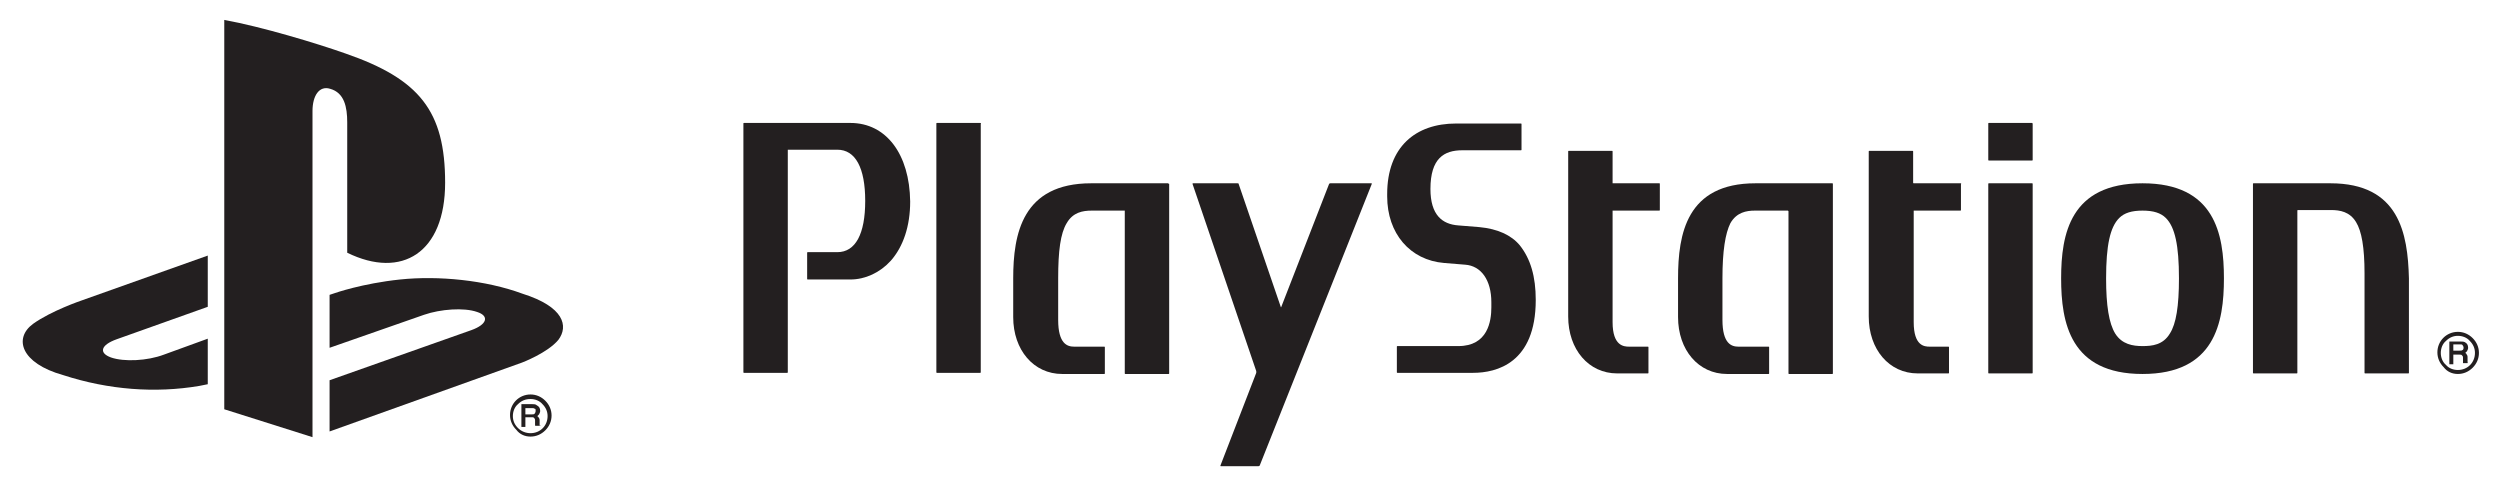
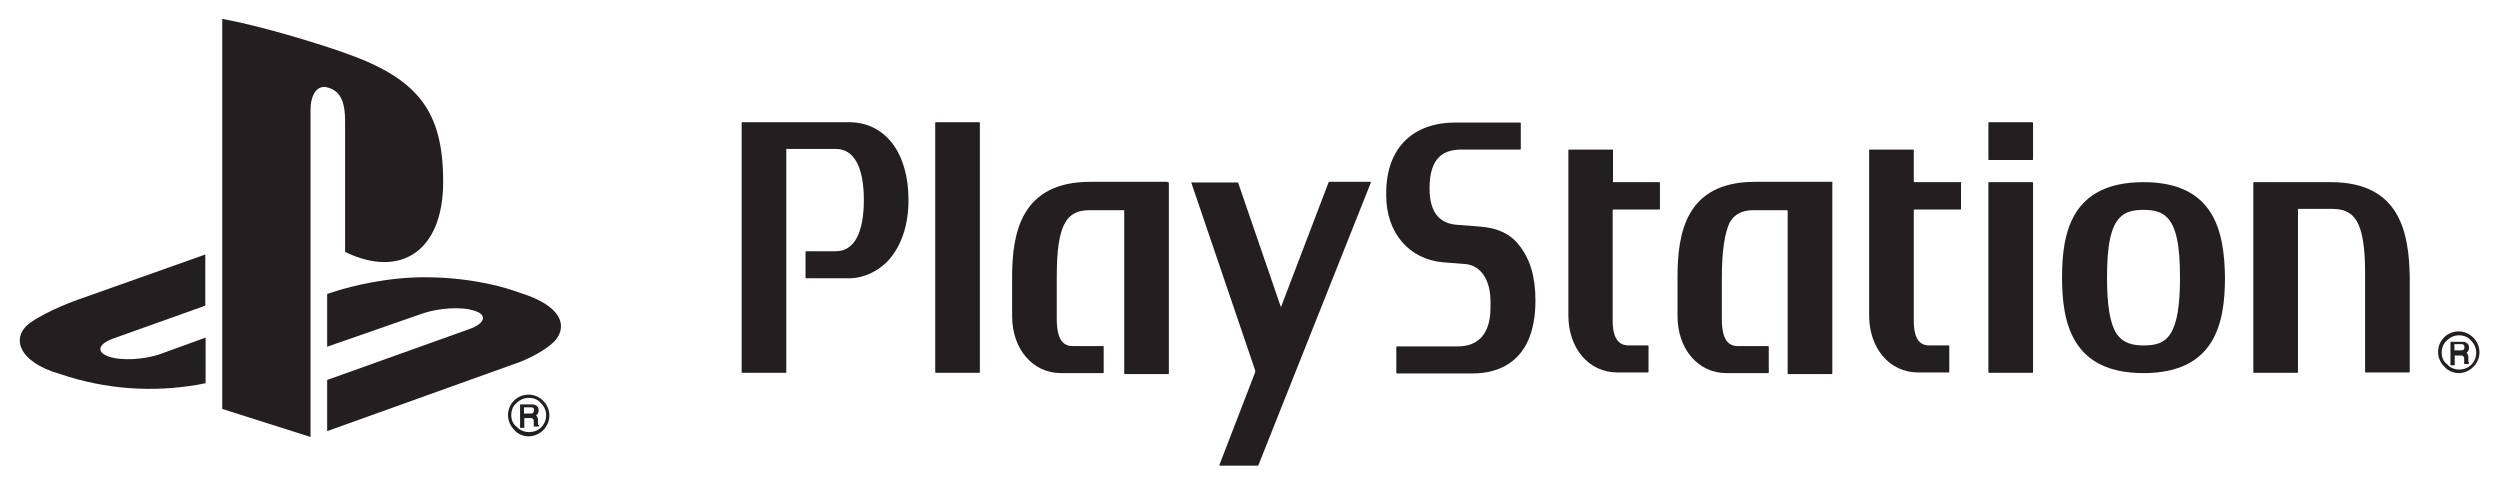
- <svg xmlns="http://www.w3.org/2000/svg" version="1.1" id="Layer_1" x="0px" y="0px" viewBox="0 0 439.2 87" style="enable-background:new 0 0 439.2 87;" xml:space="preserve">
+ <svg xmlns="http://www.w3.org/2000/svg" version="1.1" id="Layer_1" x="0px" y="0px" viewBox="0 0 767.2 147.8" style="enable-background:new 0 0 767.2 147.8;" xml:space="preserve">
  <style type="text/css">
	.st0{fill:#231F20;}
</style>
  <g>
    <g>
-       <path class="st0" d="M39.4,3.5v68.4l15.5,4.9V19.5c0-2.7,1.2-4.5,3.1-3.9c2.5,0.7,3,3.2,3,5.9v22.9c9.6,4.7,17.2,0,17.2-12.3    c0-12.6-4.5-18.2-17.5-22.7C55.6,7.6,46,4.7,39.4,3.5" />
-       <path class="st0" d="M57.9,66.8L82.8,58c2.8-1,3.2-2.5,1-3.2c-2.3-0.8-6.4-0.5-9.3,0.5l-16.6,5.8v-9.3l0.9-0.3    c0,0,4.8-1.7,11.5-2.4c6.7-0.7,15,0.1,21.5,2.5c7.3,2.3,8.1,5.7,6.3,8.1c-1.9,2.3-6.4,4-6.4,4L57.9,75.8V66.8z" />
-       <path class="st0" d="M11.1,65.9c-7.5-2.1-8.7-6.5-5.3-9c3.2-2.3,8.5-4.1,8.5-4.1l22.2-7.9v9l-16,5.7c-2.8,1-3.2,2.4-1,3.2    c2.3,0.8,6.4,0.6,9.3-0.5l7.7-2.8v8c-0.5,0.1-1,0.2-1.5,0.3C27.3,69.1,19.1,68.5,11.1,65.9" />
-       <path class="st0" d="M93.2,76.7c1,0,1.9-0.4,2.6-1.1c0.7-0.7,1.1-1.6,1.1-2.6c0-1-0.4-1.9-1.1-2.6c-0.7-0.7-1.6-1.1-2.6-1.1    c-2,0-3.6,1.6-3.6,3.6c0,1,0.4,1.9,1.1,2.6C91.3,76.3,92.2,76.7,93.2,76.7 M90.1,73.1c0-0.8,0.3-1.6,0.9-2.1    c0.6-0.6,1.3-0.9,2.2-0.9c0.8,0,1.6,0.3,2.1,0.9c0.6,0.6,0.9,1.3,0.9,2.1c0,1.7-1.3,3-3,3c-0.8,0-1.6-0.3-2.2-0.9    C90.4,74.6,90.1,73.9,90.1,73.1" />
-       <path class="st0" d="M94.9,74.8c-0.1,0-0.1-0.1-0.1-0.2c0-0.1,0-0.2,0-0.3l0-0.5c0-0.2-0.1-0.4-0.2-0.5c-0.1-0.1-0.1-0.1-0.2-0.2    c0.1-0.1,0.2-0.2,0.3-0.3c0.1-0.2,0.2-0.4,0.2-0.6c0-0.5-0.2-0.8-0.6-1C94.1,71,93.8,71,93.5,71h-1.8h-0.1v0.1v3.9V75h0.1h0.5h0.1    v-0.1v-1.6h1.1c0.2,0,0.3,0,0.4,0.1c0.1,0.1,0.2,0.2,0.2,0.4l0,0.6c0,0.2,0,0.3,0,0.3c0,0.1,0,0.1,0.1,0.1l0,0h0.1h0.6H95v-0.1    L94.9,74.8L94.9,74.8L94.9,74.8z M94.1,72.2c0,0.2-0.1,0.4-0.2,0.5c-0.1,0.1-0.3,0.1-0.5,0.1h-1.1v-1.1h1.2c0.2,0,0.3,0,0.4,0.1    C94.1,71.8,94.1,71.9,94.1,72.2" />
+       <path class="st0" d="M68.2,5.8v119.7l27.1,8.6V33.7c0-4.7,2.1-7.9,5.4-6.8c4.4,1.2,5.2,5.6,5.2,10.3v40.1    c16.8,8.2,30.1,0,30.1-21.5c0-22-7.9-31.8-30.6-39.7C96.6,13,79.8,7.9,68.2,5.8" />
+       <path class="st0" d="M100.4,116.6L144,101c4.9-1.7,5.6-4.4,1.7-5.6c-4-1.4-11.2-0.9-16.3,0.9l-29,10.1V90.2l1.6-0.5    c0,0,8.4-3,20.1-4.2c11.7-1.2,26.2,0.2,37.6,4.4c12.8,4,14.2,10,11,14.2c-3.3,4-11.2,7-11.2,7l-59.1,21.2V116.6z" />
+       <path class="st0" d="M18.5,114.8c-13.1-3.7-15.2-11.4-9.3-15.7c5.6-4,14.9-7.2,14.9-7.2L63,78.1v15.7l-28,10    c-4.9,1.7-5.6,4.2-1.7,5.6c4,1.4,11.2,1,16.3-0.9l13.5-4.9v14c-0.9,0.2-1.7,0.3-2.6,0.5C46.9,120.4,32.7,119.6,18.5,114.8" />
+       <path class="st0" d="M162.2,133.9c1.7,0,3.3-0.7,4.5-1.9c1.2-1.2,1.9-2.8,1.9-4.5c0-1.7-0.7-3.3-1.9-4.5c-1.2-1.2-2.8-1.9-4.5-1.9    c-3.5,0-6.3,2.8-6.3,6.3c0,1.7,0.7,3.3,1.9,4.5C158.8,133.2,160.6,133.9,162.2,133.9 M156.9,127.4c0-1.4,0.5-2.8,1.6-3.7    c1-1,2.3-1.6,3.8-1.6c1.4,0,2.8,0.5,3.7,1.6c1,1,1.6,2.3,1.6,3.7c0,3-2.3,5.2-5.2,5.2c-1.4,0-2.8-0.5-3.8-1.6    C157.4,130.2,156.9,128.8,156.9,127.4" />
+       <path class="st0" d="M165.3,130.4c-0.2,0-0.2-0.2-0.2-0.3s0-0.3,0-0.5v-0.9c0-0.3-0.2-0.7-0.3-0.9s-0.2-0.2-0.3-0.3    c0.2-0.2,0.3-0.3,0.5-0.5c0.2-0.3,0.3-0.7,0.3-1c0-0.9-0.3-1.4-1-1.7c-0.3-0.2-0.9-0.2-1.4-0.2h-3.1h-0.2v0.2v6.8v0.2h0.2h0.9h0.2    v-0.2v-2.8h1.9c0.3,0,0.5,0,0.7,0.2s0.3,0.3,0.3,0.7v1c0,0.3,0,0.5,0,0.5c0,0.2,0,0.2,0.2,0.2l0,0h0.2h1h0.2v-0.2V130.4    L165.3,130.4L165.3,130.4z M163.9,125.8c0,0.3-0.2,0.7-0.3,0.9c-0.2,0.2-0.5,0.2-0.9,0.2h-1.9V125h2.1c0.3,0,0.5,0,0.7,0.2    C163.7,125.1,163.9,125.5,163.9,125.8" />
    </g>
    <g>
-       <path class="st0" d="M149.4,21.6l-18.7,0c-0.1,0-0.1,0.1-0.1,0.1v43.7c0,0.1,0.1,0.1,0.1,0.1h7.6c0.1,0,0.1-0.1,0.1-0.1l0-39    c0,0,0-0.1,0-0.1l8.7,0c3.2,0,4.9,3.2,4.9,9c0,5.8-1.7,9-4.9,9l-5.2,0c-0.1,0-0.1,0.1-0.1,0.1V49c0,0.1,0.1,0.1,0.1,0.1h7.5    c2.6,0,5.2-1.2,7.1-3.3c2.2-2.5,3.4-6.1,3.4-10.4C159.8,27.1,155.7,21.6,149.4,21.6" />
-       <path class="st0" d="M172.2,21.6h-7.6c-0.1,0-0.1,0.1-0.1,0.1v43.7c0,0.1,0.1,0.1,0.1,0.1h7.6c0.1,0,0.1-0.1,0.1-0.1V21.8    C172.4,21.7,172.3,21.6,172.2,21.6" />
-       <path class="st0" d="M205.3,32.3c0-0.1-0.1-0.1-0.1-0.1h-13.5c-12.1,0-13.7,8.9-13.7,16.7l0,6.8c0,5.8,3.6,10,8.6,10h7.4    c0.1,0,0.1-0.1,0.1-0.1V61c0-0.1-0.1-0.1-0.1-0.1l-5.3,0c-1.2,0-2.8-0.5-2.8-4.7v-7.3c0-4.8,0.4-7.9,1.5-9.7    c1.1-1.9,2.8-2.2,4.4-2.2h5.8c0,0,0,0,0,0.1c0,0,0,28.5,0,28.5c0,0.1,0.1,0.1,0.1,0.1h7.6c0.1,0,0.1-0.1,0.1-0.1v-33V32.3z" />
-       <path class="st0" d="M259.9,39.9l-3.7-0.3c-2.8-0.2-4.9-1.8-4.9-6.4c0-5.4,2.4-6.8,5.6-6.8h10.3c0.1,0,0.1-0.1,0.1-0.1v-4.5    c0-0.1-0.1-0.1-0.1-0.1H267h0l-11.2,0c-7.1,0-12.1,4.1-12.1,12.4v0.4c0,6.5,4,11.2,10,11.7l3.7,0.3c2.8,0.2,4.6,2.7,4.6,6.6V54    c0,2.4-0.6,6.8-5.8,6.8h-10.5h-0.2c-0.1,0-0.1,0.1-0.1,0.1v4.5c0,0.1,0.1,0.1,0.1,0.1h13.3c4.1,0,11-1.7,11-12.8    c0-4.1-0.9-7.2-2.8-9.6C265.5,41.3,263.1,40.2,259.9,39.9" />
-       <path class="st0" d="M322,32.3c0-0.1-0.1-0.1-0.1-0.1h-13.5c-12.1,0-13.6,8.9-13.6,16.7l0,6.8c0,5.8,3.6,10,8.6,10h7.3    c0.1,0,0.1-0.1,0.1-0.1V61c0-0.1-0.1-0.1-0.1-0.1l-5.3,0c-1.2,0-2.8-0.5-2.8-4.7v-7.3c0-4.8,0.5-7.9,1.4-9.7    c1.1-1.9,2.8-2.2,4.3-2.2h5.8c0,0,0,0,0.1,0.1l0,28.5c0,0.1,0.1,0.1,0.1,0.1h7.6c0.1,0,0.1-0.1,0.1-0.1V32.3z" />
-       <path class="st0" d="M291.5,32.2h-8.2c0,0,0,0,0-0.1v0v-5.5c0-0.1-0.1-0.1-0.1-0.1h-7.6c-0.1,0-0.1,0.1-0.1,0.1v29    c0,5.8,3.6,10,8.6,10h5.4c0.1,0,0.1-0.1,0.1-0.1V61c0-0.1-0.1-0.1-0.1-0.1h-3.3c-0.9,0-2.9-0.1-2.9-4.3V37c0,0,0,0,0,0    c2.5,0,8.2,0,8.2,0c0.1,0,0.1-0.1,0.1-0.1v-4.5C291.6,32.2,291.6,32.2,291.5,32.2" />
-       <path class="st0" d="M344.4,32.2h-8.2c0,0-0.1,0-0.1-0.1v0v-5.5c0-0.1-0.1-0.1-0.1-0.1h-7.6c-0.1,0-0.1,0.1-0.1,0.1v29    c0,5.8,3.6,10,8.6,10h5.4c0.1,0,0.1-0.1,0.1-0.1V61c0-0.1-0.1-0.1-0.1-0.1H339c-0.9,0-2.8-0.1-2.8-4.3V37c0,0,0,0,0,0    c2.5,0,8.2,0,8.2,0c0.1,0,0.1-0.1,0.1-0.1v-4.5C344.6,32.2,344.5,32.2,344.4,32.2" />
-       <path class="st0" d="M357,32.2h-7.6c-0.1,0-0.1,0.1-0.1,0.1v33.2c0,0.1,0.1,0.1,0.1,0.1h7.6c0.1,0,0.1-0.1,0.1-0.1V32.3    C357.1,32.2,357,32.2,357,32.2" />
-       <path class="st0" d="M357,21.6h-7.6c-0.1,0-0.1,0.1-0.1,0.1v6.4c0,0.1,0.1,0.1,0.1,0.1h7.6c0.1,0,0.1-0.1,0.1-0.1v-6.4    C357.1,21.7,357,21.6,357,21.6" />
-       <path class="st0" d="M409.4,32.2h-13.5c-0.1,0-0.1,0.1-0.1,0.1l0,33.2c0,0.1,0.1,0.1,0.1,0.1h7.6c0.1,0,0.1-0.1,0.1-0.1l0-28.5    c0,0,0-0.1,0.1-0.1l5.8,0c1.6,0,3.3,0.3,4.4,2.1c1,1.6,1.5,4.5,1.5,9c0,0.2,0,17.5,0,17.5c0,0.1,0.1,0.1,0.1,0.1h7.6    c0.1,0,0.1-0.1,0.1-0.1V48.9C423,41,421.5,32.2,409.4,32.2" />
-       <path class="st0" d="M376.4,32.2c-12.7,0-14.3,8.9-14.3,16.7c0,7.8,1.6,16.8,14.3,16.8c12.7,0,14.3-9,14.3-16.8    C390.7,41.1,389.1,32.2,376.4,32.2 M381.2,58.6c-1.2,2-3.1,2.2-4.8,2.2c-1.7,0-3.6-0.3-4.8-2.2c-1.1-1.8-1.6-4.9-1.6-9.7v0    c0-5.8,0.7-9,2.3-10.6c0.9-0.9,2.2-1.3,4.1-1.3c1.9,0,3.2,0.4,4.1,1.3c1.6,1.6,2.3,4.8,2.3,10.6C382.8,53.8,382.3,56.9,381.2,58.6    " />
-       <path class="st0" d="M209.6,32.2c-0.1,0-0.1,0.1-0.1,0.1l11.2,32.9c0,0.1,0,0.2,0,0.3l-6.3,16.3c0,0.1,0,0.1,0.1,0.1h6.6    c0.1,0,0.2-0.1,0.2-0.1L241,32.3c0-0.1,0-0.1-0.1-0.1h-7.2c-0.1,0-0.2,0.1-0.2,0.1l-8.4,21.6c0,0.1-0.1,0.1-0.1,0l-7.4-21.6    c0-0.1-0.1-0.1-0.2-0.1H209.6z" />
-       <path class="st0" d="M431.8,65.7c1,0,1.9-0.4,2.6-1.1c0.7-0.7,1.1-1.6,1.1-2.6c0-1-0.4-1.9-1.1-2.6c-0.7-0.7-1.6-1.1-2.6-1.1    c-2,0-3.6,1.6-3.6,3.6c0,1,0.4,1.9,1.1,2.6C429.9,65.3,430.8,65.7,431.8,65.7 M428.8,62c0-0.8,0.3-1.6,0.9-2.1    c0.6-0.6,1.3-0.9,2.1-0.9c0.8,0,1.6,0.3,2.1,0.9c0.6,0.6,0.9,1.3,0.9,2.1c0,1.7-1.3,3-3,3c-0.8,0-1.6-0.3-2.1-0.9    C429.1,63.6,428.8,62.8,428.8,62" />
-       <path class="st0" d="M433.6,63.7c-0.1,0-0.1-0.1-0.1-0.2c0-0.1,0-0.2,0-0.3l0-0.5c0-0.2-0.1-0.4-0.2-0.5c0-0.1-0.1-0.1-0.2-0.2    c0.1-0.1,0.2-0.2,0.3-0.3c0.1-0.2,0.2-0.4,0.2-0.6c0-0.5-0.2-0.8-0.6-1c-0.2-0.1-0.5-0.1-0.8-0.1h-1.8h-0.1V60v3.9V64h0.1h0.5h0.1    v-0.1v-1.6h1.1c0.2,0,0.3,0,0.4,0.1c0.1,0.1,0.2,0.2,0.2,0.4l0,0.6c0,0.2,0,0.3,0,0.3c0,0.1,0,0.1,0,0.1l0,0h0.1h0.6h0.1v-0.1    L433.6,63.7L433.6,63.7L433.6,63.7z M432.8,61.1c0,0.2-0.1,0.4-0.2,0.4c-0.1,0.1-0.3,0.1-0.5,0.1H431v-1.1h1.2    c0.2,0,0.3,0,0.4,0.1C432.7,60.7,432.8,60.9,432.8,61.1" />
+       <path class="st0" d="M260.5,37.5h-32.7c-0.2,0-0.2,0.2-0.2,0.2v76.5c0,0.2,0.2,0.2,0.2,0.2h13.3c0.2,0,0.2-0.2,0.2-0.2V45.9v-0.2    h15.2c5.6,0,8.6,5.6,8.6,15.7s-3,15.7-8.6,15.7h-9.1c-0.2,0-0.2,0.2-0.2,0.2v7.9c0,0.2,0.2,0.2,0.2,0.2h13.1    c4.5,0,9.1-2.1,12.4-5.8c3.8-4.4,5.9-10.7,5.9-18.2C278.8,46.9,271.7,37.5,260.5,37.5" />
+       <path class="st0" d="M300.5,37.5h-13.3c-0.2,0-0.2,0.2-0.2,0.2v76.5c0,0.2,0.2,0.2,0.2,0.2h13.3c0.2,0,0.2-0.2,0.2-0.2V37.7    C300.7,37.7,300.7,37.5,300.5,37.5" />
+       <path class="st0" d="M358.4,56c0-0.2-0.2-0.2-0.2-0.2h-23.6c-21.2,0-24,15.6-24,29.2V97c0,10.1,6.3,17.5,15,17.5h12.9    c0.2,0,0.2-0.2,0.2-0.2v-7.9c0-0.2-0.2-0.2-0.2-0.2h-9.3c-2.1,0-4.9-0.9-4.9-8.2V85.3c0-8.4,0.7-13.8,2.6-17    c1.9-3.3,4.9-3.8,7.7-3.8H345c0,0,0,0,0,0.2v49.9c0,0.2,0.2,0.2,0.2,0.2h13.3c0.2,0,0.2-0.2,0.2-0.2V56.7V56H358.4z" />
+       <path class="st0" d="M453.8,69.5l-6.5-0.5c-4.9-0.3-8.6-3.1-8.6-11.2c0-9.4,4.2-11.9,9.8-11.9h18c0.2,0,0.2-0.2,0.2-0.2v-7.9    c0-0.2-0.2-0.2-0.2-0.2h-0.3l0,0h-19.6c-12.4,0-21.2,7.2-21.2,21.7v0.7c0,11.4,7,19.6,17.5,20.5l6.5,0.5c4.9,0.3,8,4.7,8,11.5v1.9    c0,4.2-1,11.9-10.1,11.9H429h-0.3c-0.2,0-0.2,0.2-0.2,0.2v7.9c0,0.2,0.2,0.2,0.2,0.2h23.3c7.2,0,19.2-3,19.2-22.4    c0-7.2-1.6-12.6-4.9-16.8C463.6,71.8,459.6,69.9,453.8,69.5" />
+       <path class="st0" d="M562.4,56c0-0.2-0.2-0.2-0.2-0.2h-23.6c-21.2,0-23.8,15.6-23.8,29.2V97c0,10.1,6.3,17.5,15,17.5h12.8    c0.2,0,0.2-0.2,0.2-0.2v-7.9c0-0.2-0.2-0.2-0.2-0.2h-9.3c-2.1,0-4.9-0.9-4.9-8.2V85.3c0-8.4,0.9-13.8,2.4-17    c1.9-3.3,4.9-3.8,7.5-3.8h10.1c0,0,0,0,0.2,0.2v49.9c0,0.2,0.2,0.2,0.2,0.2h13.3c0.2,0,0.2-0.2,0.2-0.2V56z" />
+       <path class="st0" d="M509.3,55.9h-14.3c0,0,0,0,0-0.2l0,0v-9.6c0-0.2-0.2-0.2-0.2-0.2h-13.3c-0.2,0-0.2,0.2-0.2,0.2v50.7    c0,10.1,6.3,17.5,15,17.5h9.4c0.2,0,0.2-0.2,0.2-0.2v-7.9c0-0.2-0.2-0.2-0.2-0.2H500c-1.6,0-5.1-0.2-5.1-7.5V64.3l0,0    c4.4,0,14.3,0,14.3,0c0.2,0,0.2-0.2,0.2-0.2v-7.9C509.4,56,509.3,55.9,509.3,55.9" />
+       <path class="st0" d="M601.8,55.9h-14.3c0,0-0.2,0-0.2-0.2l0,0v-9.6c0-0.2-0.2-0.2-0.2-0.2h-13.3c-0.2,0-0.2,0.2-0.2,0.2v50.7    c0,10.1,6.3,17.5,15,17.5h9.4c0.2,0,0.2-0.2,0.2-0.2v-7.9c0-0.2-0.2-0.2-0.2-0.2h-5.8c-1.6,0-4.9-0.2-4.9-7.5V64.3l0,0    c4.4,0,14.3,0,14.3,0c0.2,0,0.2-0.2,0.2-0.2v-7.9C602,56,601.8,55.9,601.8,55.9" />
+       <path class="st0" d="M623.7,55.9h-13.3c-0.2,0-0.2,0.2-0.2,0.2v58.1c0,0.2,0.2,0.2,0.2,0.2h13.3c0.2,0,0.2-0.2,0.2-0.2V56    C623.8,56,623.8,55.9,623.7,55.9" />
+       <path class="st0" d="M623.7,37.5h-13.3c-0.2,0-0.2,0.2-0.2,0.2v11.2c0,0.2,0.2,0.2,0.2,0.2h13.3c0.2,0,0.2-0.2,0.2-0.2V37.7    C623.8,37.7,623.8,37.5,623.7,37.5" />
+       <path class="st0" d="M715.3,55.9h-23.6c-0.2,0-0.2,0.2-0.2,0.2v58.1c0,0.2,0.2,0.2,0.2,0.2H705c0.2,0,0.2-0.2,0.2-0.2V64.3    c0,0,0-0.2,0.2-0.2h10.1c2.8,0,5.8,0.5,7.7,3.7c1.7,2.8,2.6,7.9,2.6,15.7c0,0.3,0,30.6,0,30.6c0,0.2,0.2,0.2,0.2,0.2h13.3    c0.2,0,0.2-0.2,0.2-0.2v-29C739.3,71.4,736.5,55.9,715.3,55.9" />
+       <path class="st0" d="M657.8,55.9c-22.2,0-25,15.6-25,29.2s2.8,29.4,25,29.4s25-15.7,25-29.4C682.6,71.4,679.8,55.9,657.8,55.9     M666.2,102.2c-2.1,3.5-5.4,3.8-8.4,3.8s-6.3-0.5-8.4-3.8c-1.9-3.1-2.8-8.6-2.8-17l0,0c0-10.1,1.2-15.7,4-18.5    c1.6-1.6,3.8-2.3,7.2-2.3s5.6,0.7,7.2,2.3c2.8,2.8,4,8.4,4,18.5C669,93.7,668.1,99.1,666.2,102.2" />
+       <path class="st0" d="M365.8,55.9c-0.2,0-0.2,0.2-0.2,0.2l19.6,57.6c0,0.2,0,0.3,0,0.5l-11,28.5c0,0.2,0,0.2,0.2,0.2h11.5    c0.2,0,0.3-0.2,0.3-0.2L420.7,56c0-0.2,0-0.2-0.2-0.2H408c-0.2,0-0.3,0.2-0.3,0.2l-14.5,38c0,0.2-0.2,0.2-0.2,0L380,56.2    c0-0.2-0.2-0.2-0.3-0.2h-13.8V55.9z" />
+       <path class="st0" d="M754.5,114.5c1.7,0,3.3-0.7,4.5-1.9c1.2-1.2,1.9-2.8,1.9-4.5s-0.7-3.3-1.9-4.5c-1.2-1.2-2.8-1.9-4.5-1.9    c-3.5,0-6.3,2.8-6.3,6.3c0,1.7,0.7,3.3,1.9,4.5C751.2,113.8,753,114.5,754.5,114.5 M749.3,108.2c0-1.4,0.5-2.8,1.6-3.7    c1-1,2.3-1.6,3.7-1.6c1.4,0,2.8,0.5,3.7,1.6c1,1,1.6,2.3,1.6,3.7c0,3-2.3,5.2-5.2,5.2c-1.4,0-2.8-0.5-3.7-1.6    C749.8,111,749.3,109.6,749.3,108.2" />
+       <path class="st0" d="M757.7,111.2c-0.2,0-0.2-0.2-0.2-0.3s0-0.3,0-0.5v-0.9c0-0.3-0.2-0.7-0.3-0.9c0-0.2-0.2-0.2-0.3-0.3    c0.2-0.2,0.3-0.3,0.5-0.5c0.2-0.3,0.3-0.7,0.3-1c0-0.9-0.3-1.4-1-1.7c-0.3-0.2-0.9-0.2-1.4-0.2h-3.1h-0.2v0.2v6.8v0.2h0.2h0.9h0.2    v-0.2v-2.8h1.9c0.3,0,0.5,0,0.7,0.2c0.2,0.2,0.3,0.3,0.3,0.7v1c0,0.3,0,0.5,0,0.5c0,0.2,0,0.2,0,0.2l0,0h0.2h1h0.2v-0.2    L757.7,111.2L757.7,111.2L757.7,111.2z M756.3,106.6c0,0.3-0.2,0.7-0.3,0.7c-0.2,0.2-0.5,0.2-0.9,0.2h-1.9v-1.9h2.1    c0.3,0,0.5,0,0.7,0.2C756.1,105.9,756.3,106.1,756.3,106.6" />
    </g>
  </g>
</svg>
